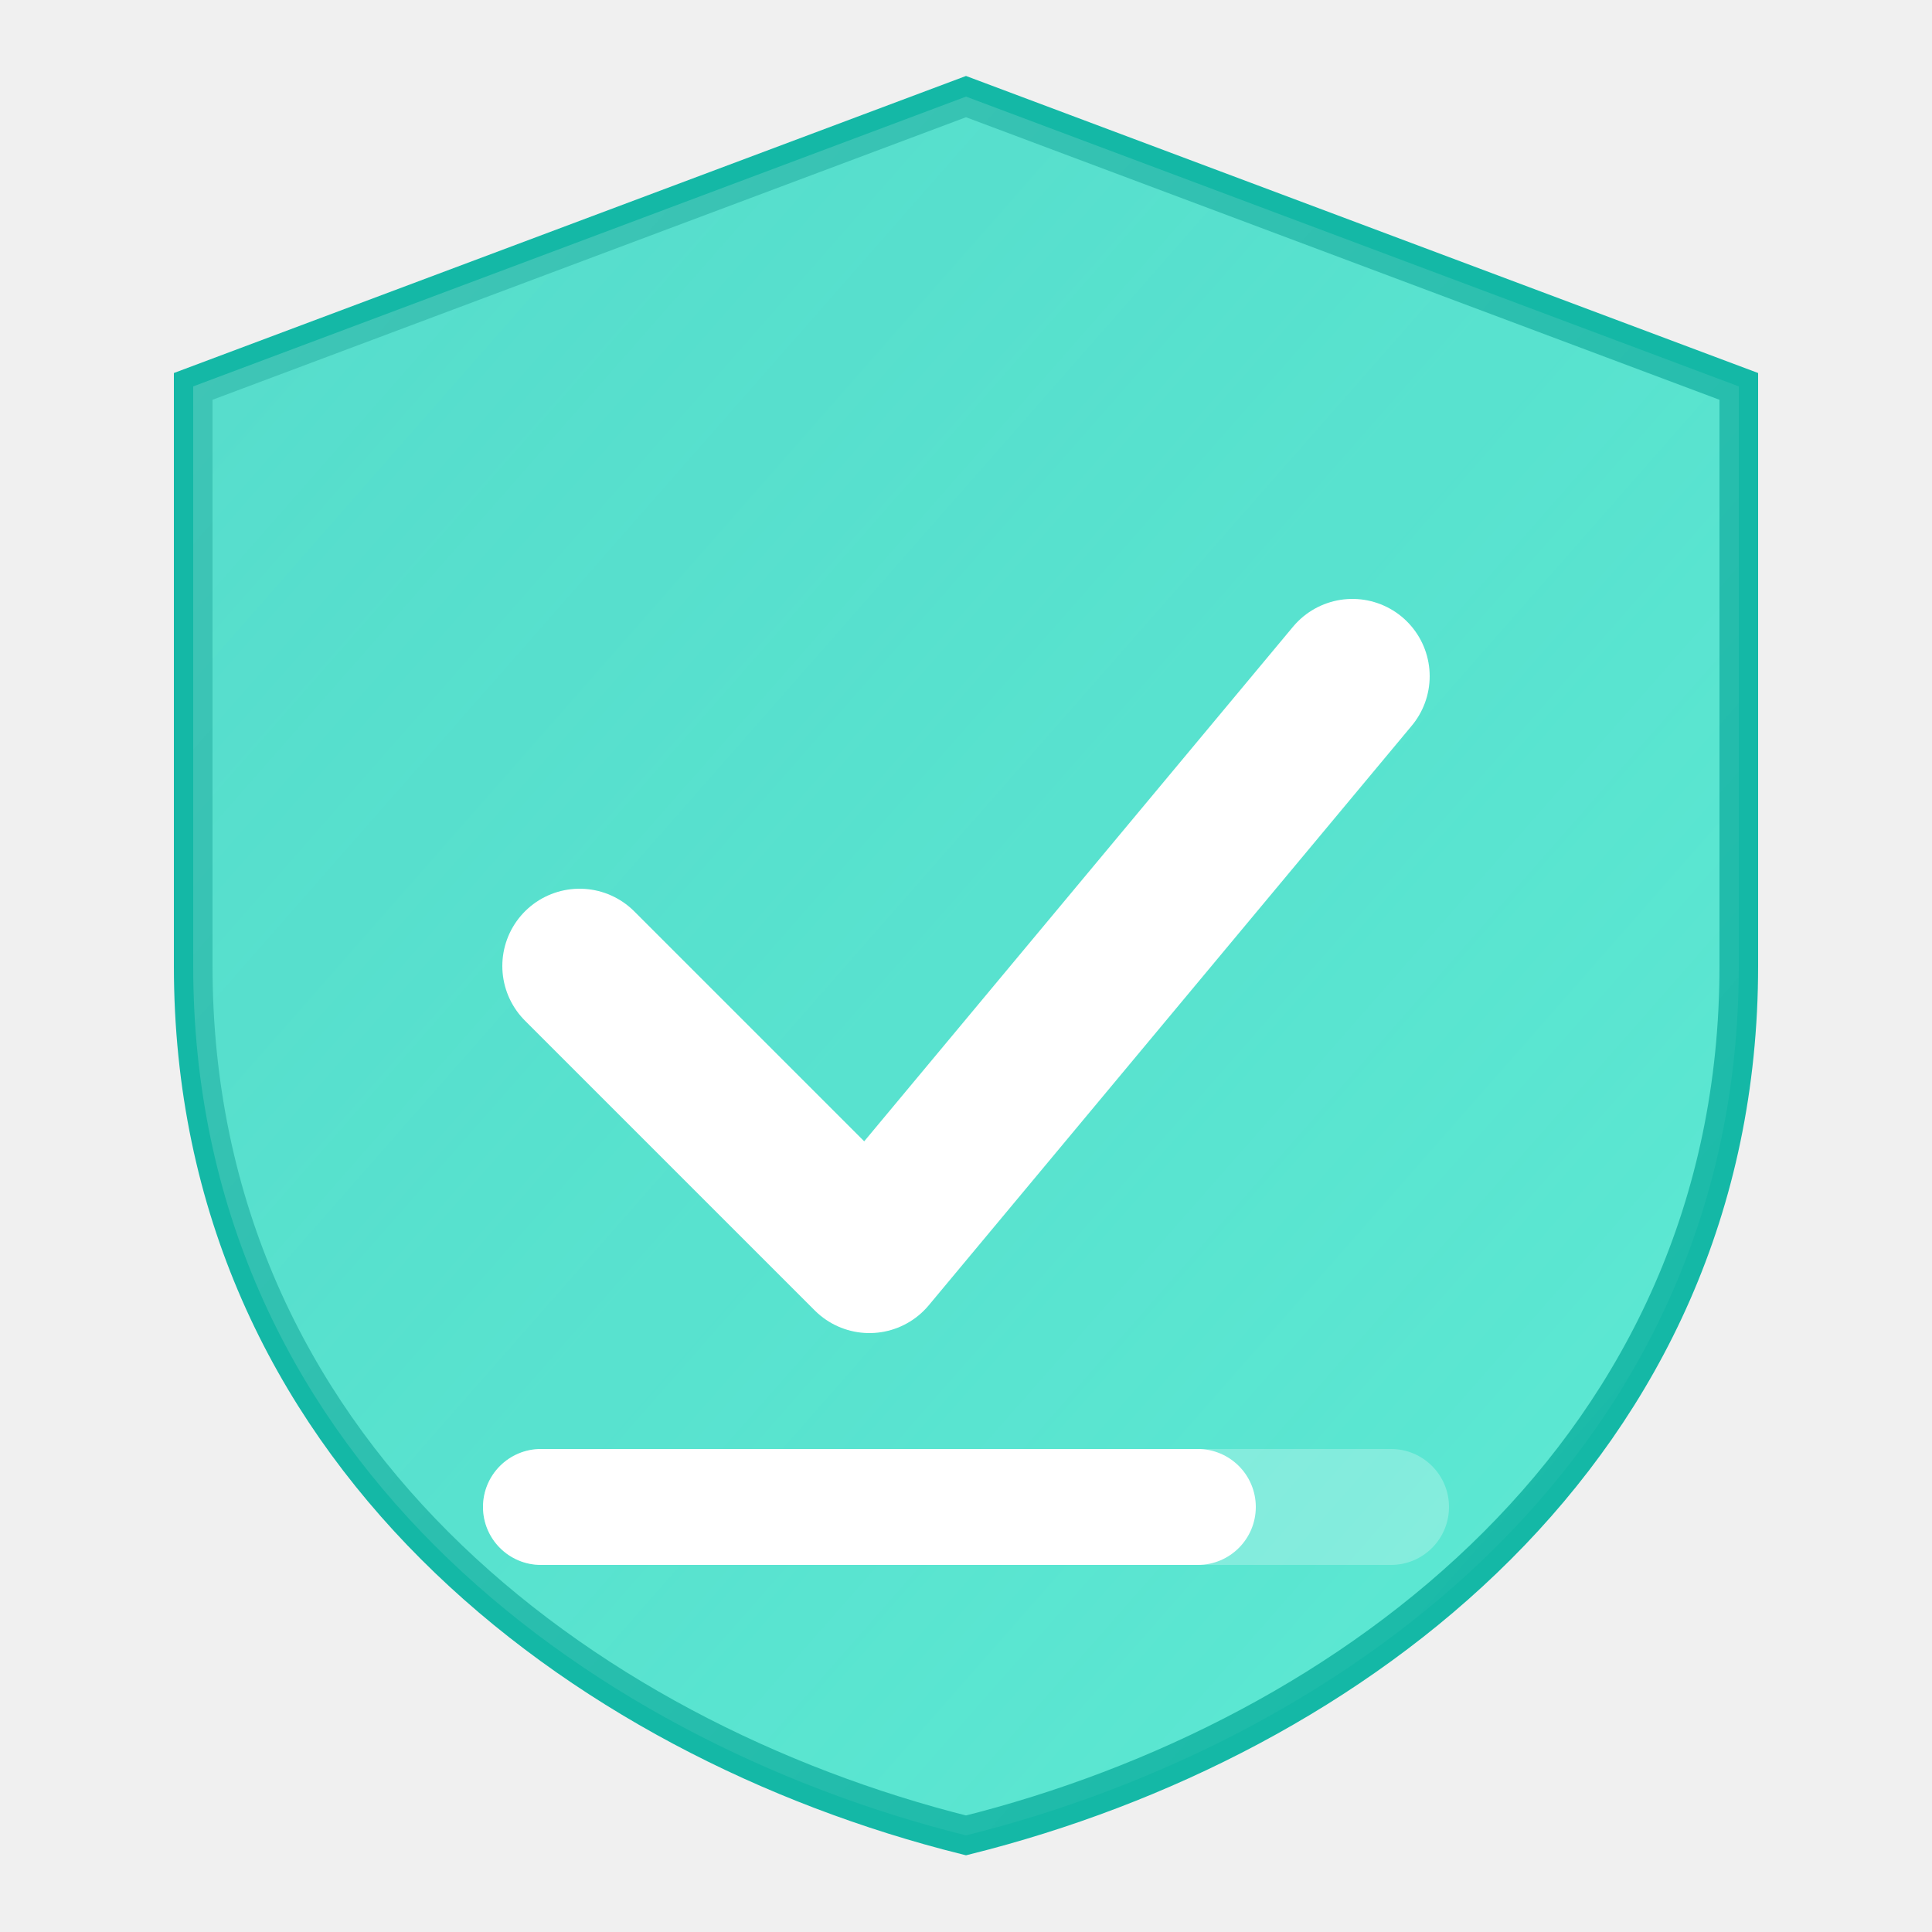
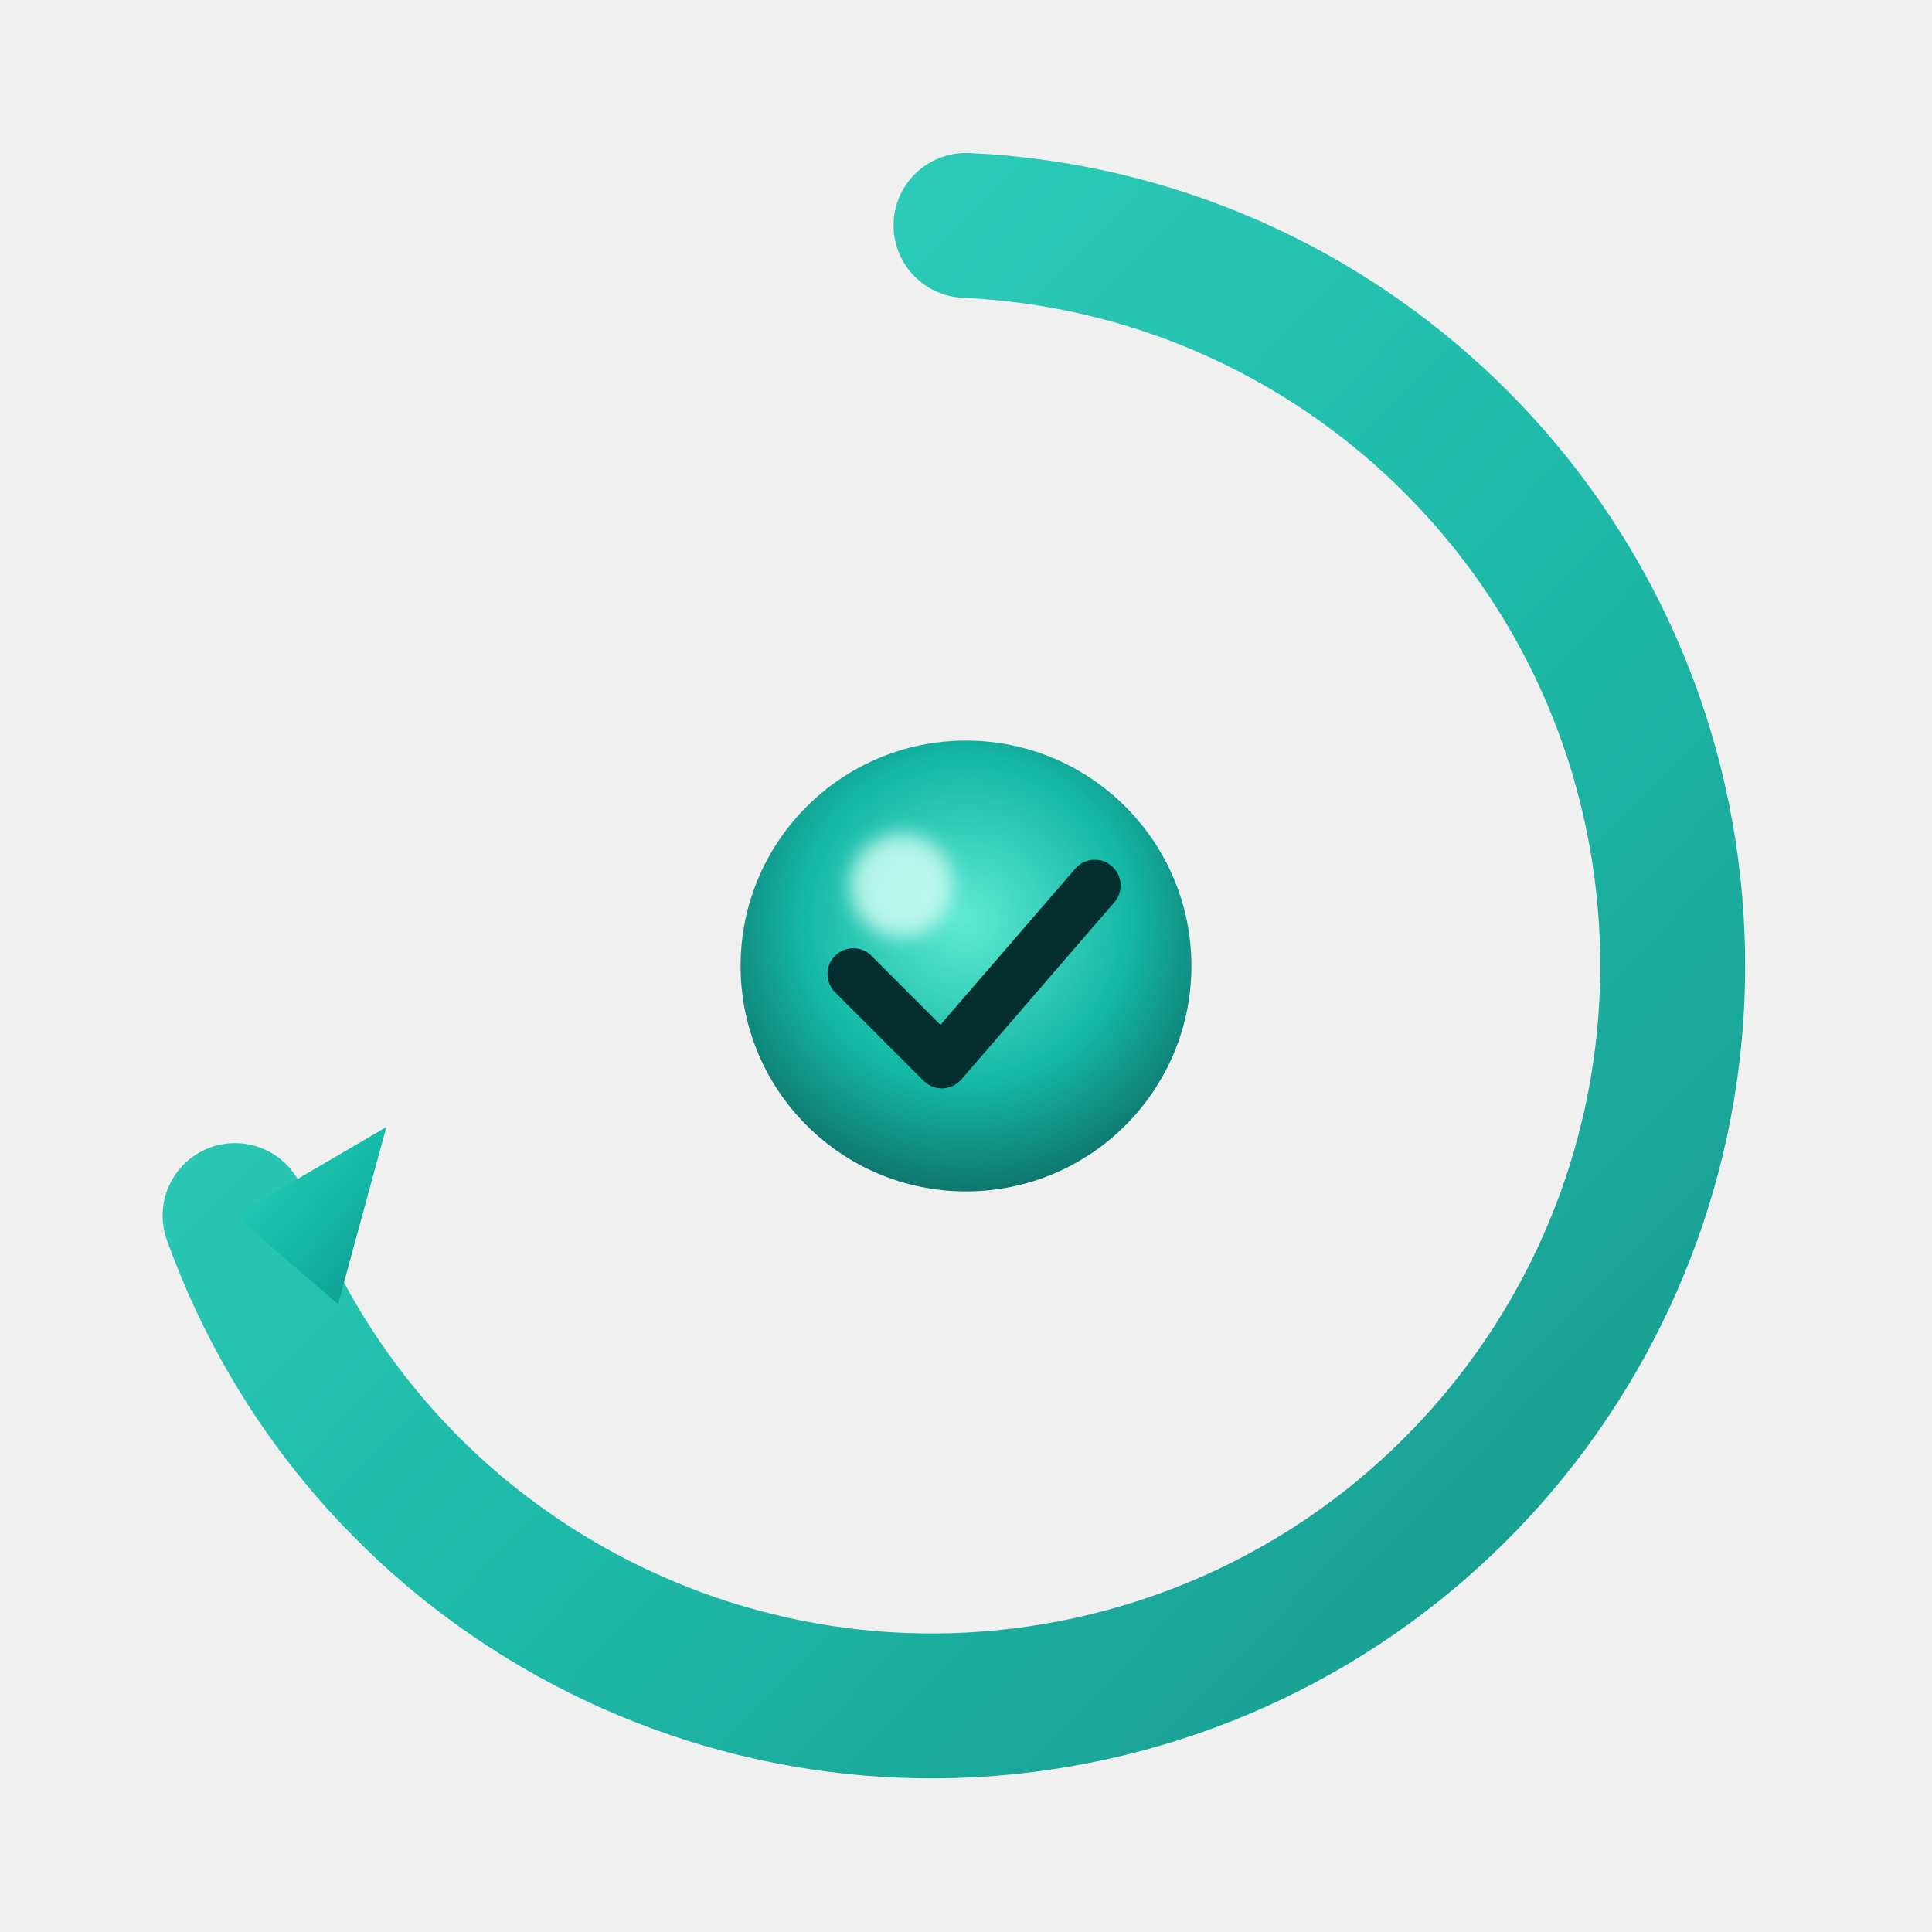
- <svg xmlns="http://www.w3.org/2000/svg" viewBox="0 0 100 100" width="100" height="100">
+ <svg xmlns="http://www.w3.org/2000/svg" viewBox="0 0 120 120" width="120" height="120" role="img" aria-label="coverctl">
  <defs>
-     <linearGradient id="grad" x1="0%" y1="0%" x2="100%" y2="100%">
-       <stop offset="0%" style="stop-color:#2dd4bf;stop-opacity:1" />
-       <stop offset="100%" style="stop-color:#5eead4;stop-opacity:1" />
+     <linearGradient id="ringGrad" x1="0%" y1="0%" x2="100%" y2="100%">
+       <stop offset="0%" stop-color="#2dd4bf" />
+       <stop offset="55%" stop-color="#14b8a6" />
+       <stop offset="100%" stop-color="#0d9488" />
    </linearGradient>
-     <linearGradient id="shine" x1="0%" y1="0%" x2="100%" y2="100%">
-       <stop offset="0%" style="stop-color:rgba(255,255,255,0.2);stop-opacity:1" />
-       <stop offset="100%" style="stop-color:rgba(255,255,255,0);stop-opacity:1" />
-     </linearGradient>
+     <radialGradient id="centerGrad" cx="50%" cy="40%" r="60%">
+       <stop offset="0%" stop-color="#5eead4" />
+       <stop offset="60%" stop-color="#14b8a6" />
+       <stop offset="100%" stop-color="#0f766e" />
+     </radialGradient>
+     <filter id="soft" x="-20%" y="-20%" width="140%" height="140%">
+       <feGaussianBlur stdDeviation="0.6" />
+     </filter>
  </defs>
-   <path d="M50 5 L90 20 L90 50 C90 75 70 90 50 95 C30 90 10 75 10 50 L10 20 Z" fill="url(#grad)" stroke="#14b8a6" stroke-width="2" />
-   <path d="M50 5 L90 20 L90 50 C90 75 70 90 50 95 C30 90 10 75 10 50 L10 20 Z" fill="url(#shine)" />
-   <path d="M30 50 L45 65 L70 35" fill="none" stroke="white" stroke-width="8" stroke-linecap="round" stroke-linejoin="round" />
-   <rect x="25" y="75" width="50" height="6" rx="3" fill="rgba(255,255,255,0.25)" />
-   <rect x="25" y="75" width="40" height="6" rx="3" fill="white" />
+   <line x1="60" y1="6" x2="60" y2="14" stroke="url(#ringGrad)" stroke-width="3" stroke-linecap="round" />
+   <path d="M 60 14            A 46 46 0 1 1 14.6 75.5" fill="none" stroke="url(#ringGrad)" stroke-width="9" stroke-linecap="round" opacity="0.95" />
+   <g stroke="url(#ringGrad)" stroke-width="2" stroke-linecap="round" opacity="0.45">
+     <line x1="60" y1="22" x2="60" y2="26" />
+     <line x1="98" y1="60" x2="94" y2="60" />
+     <line x1="60" y1="98" x2="60" y2="94" />
+   </g>
+   <path d="M 14.6 75.5 L 24 70 L 21 81 Z" fill="url(#ringGrad)" />
+   <circle cx="60" cy="60" r="14" fill="url(#centerGrad)" />
+   <circle cx="56" cy="55" r="3.2" fill="#ccfbf1" opacity="0.85" filter="url(#soft)" />
+   <path d="M 53 60.5 L 58.5 66 L 68 55" fill="none" stroke="#042f2e" stroke-width="3.2" stroke-linecap="round" stroke-linejoin="round" />
</svg>
